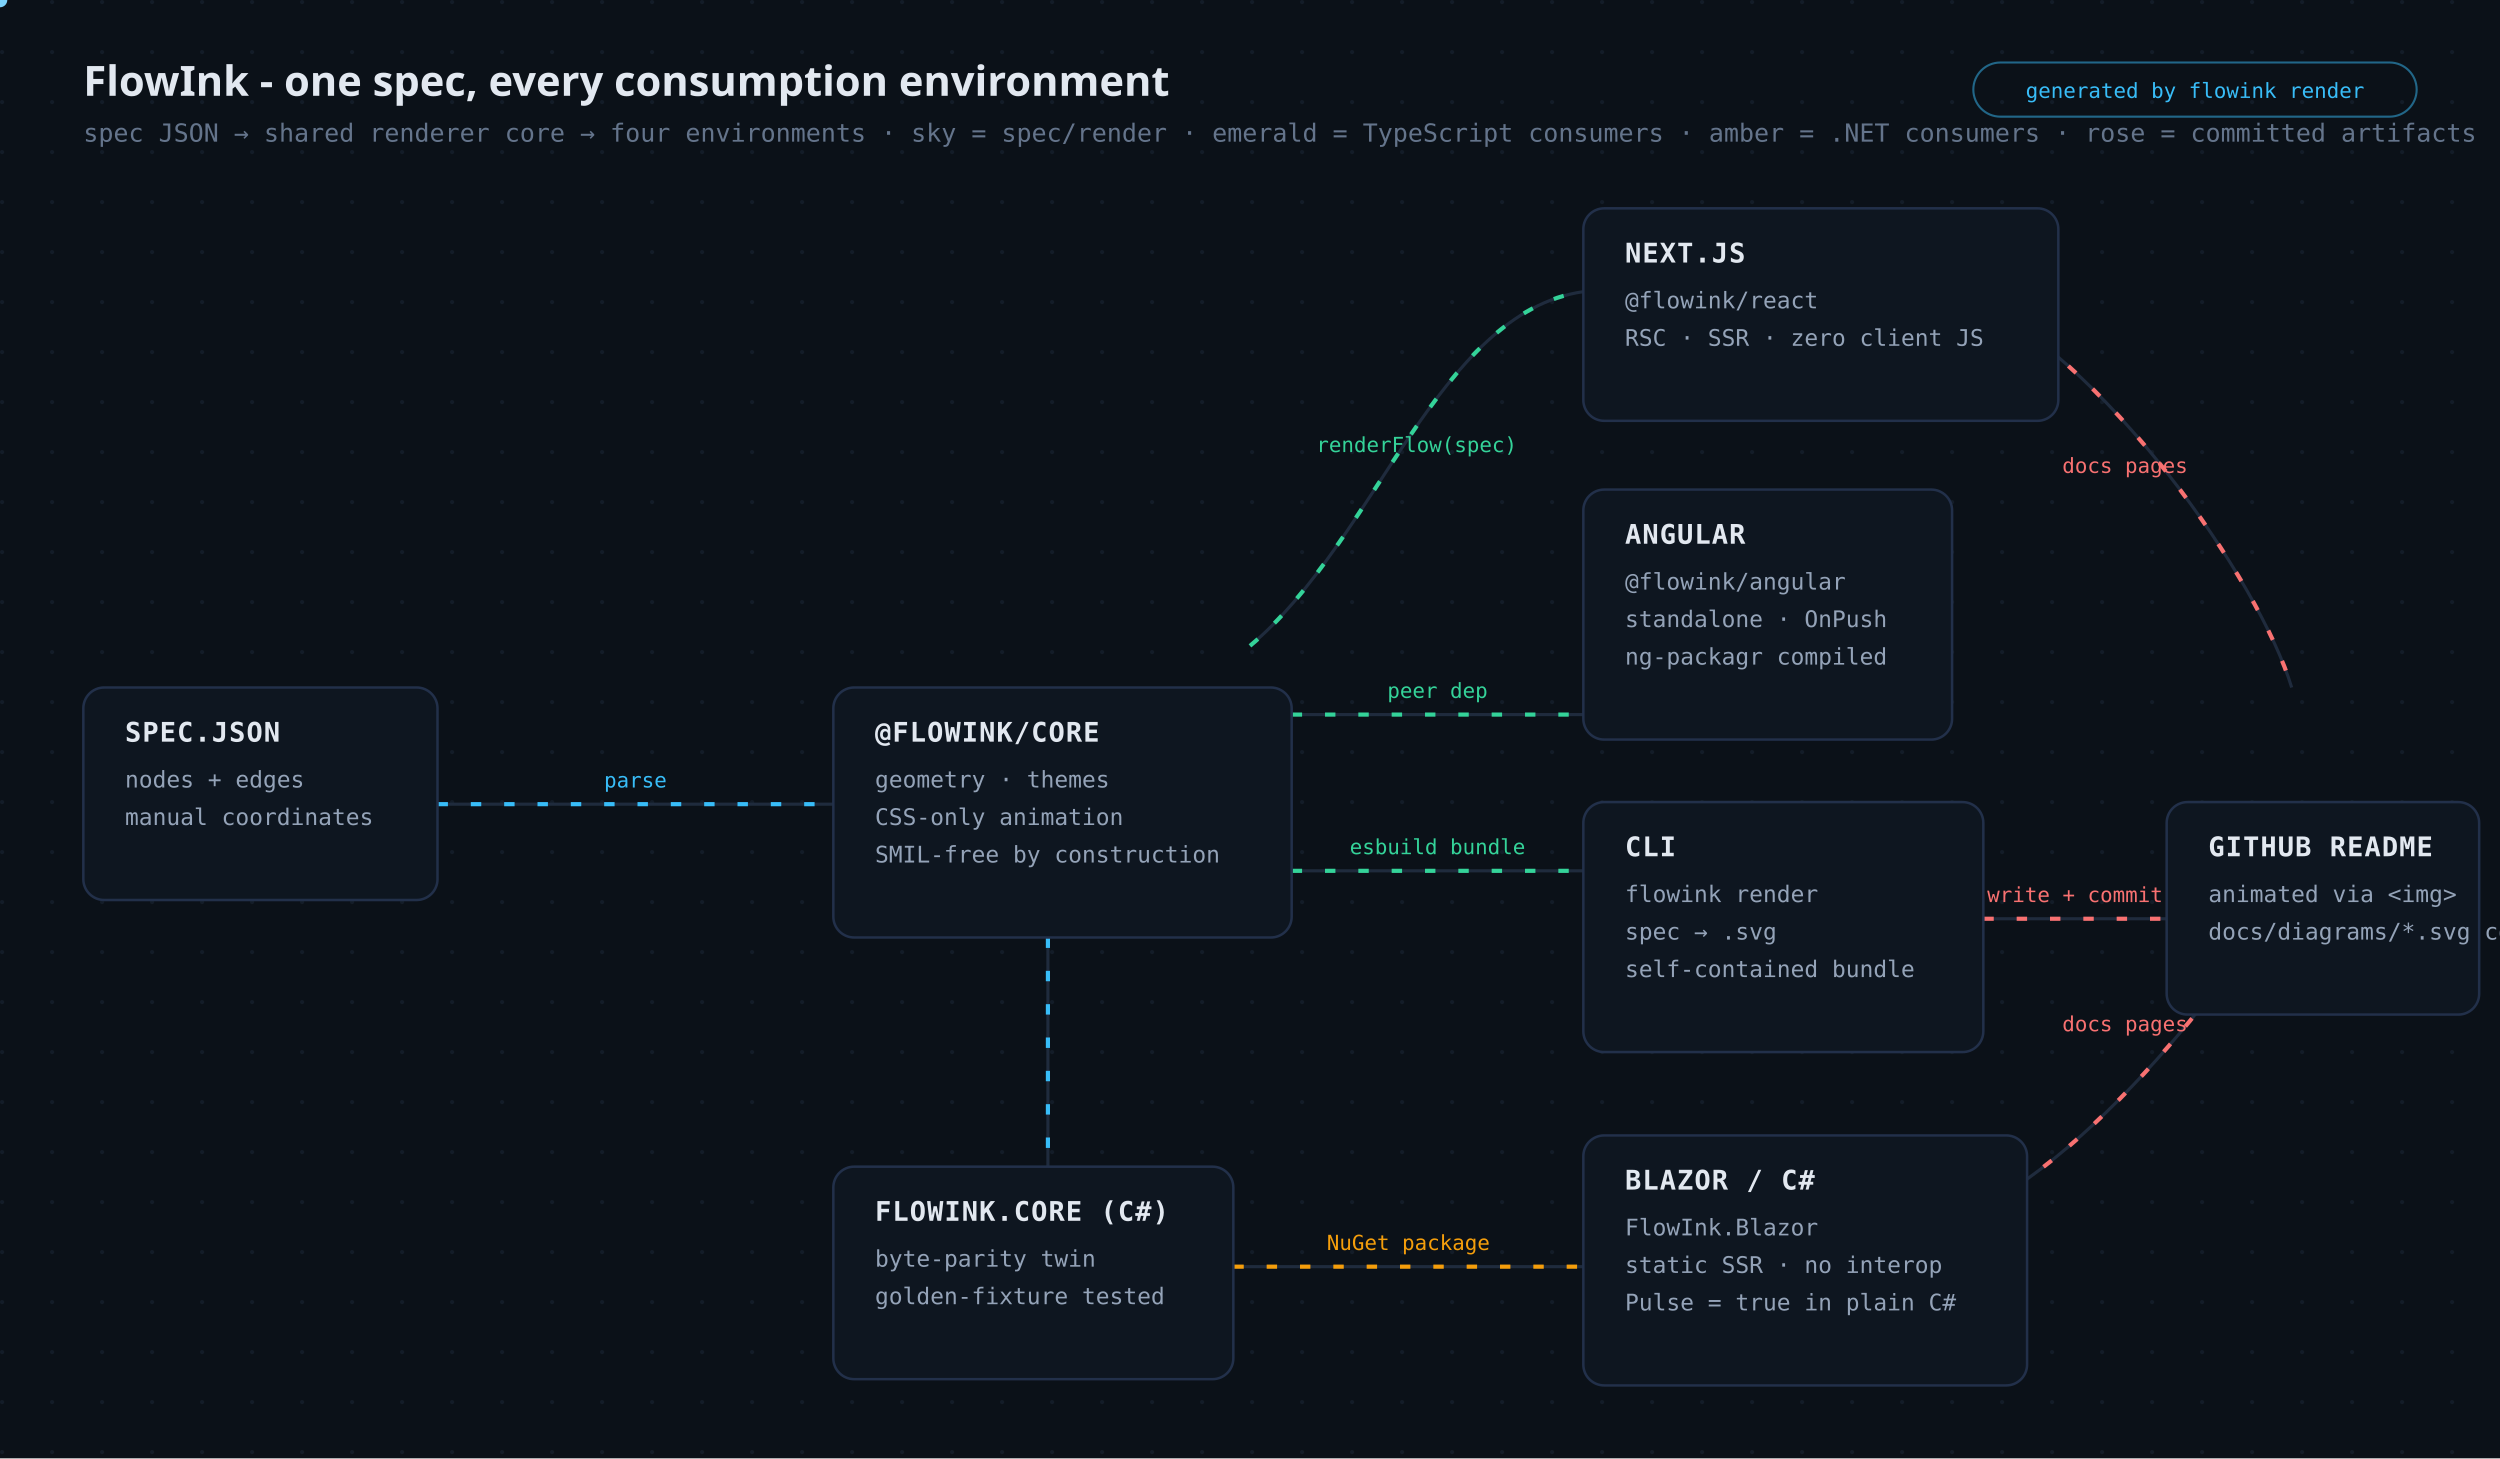
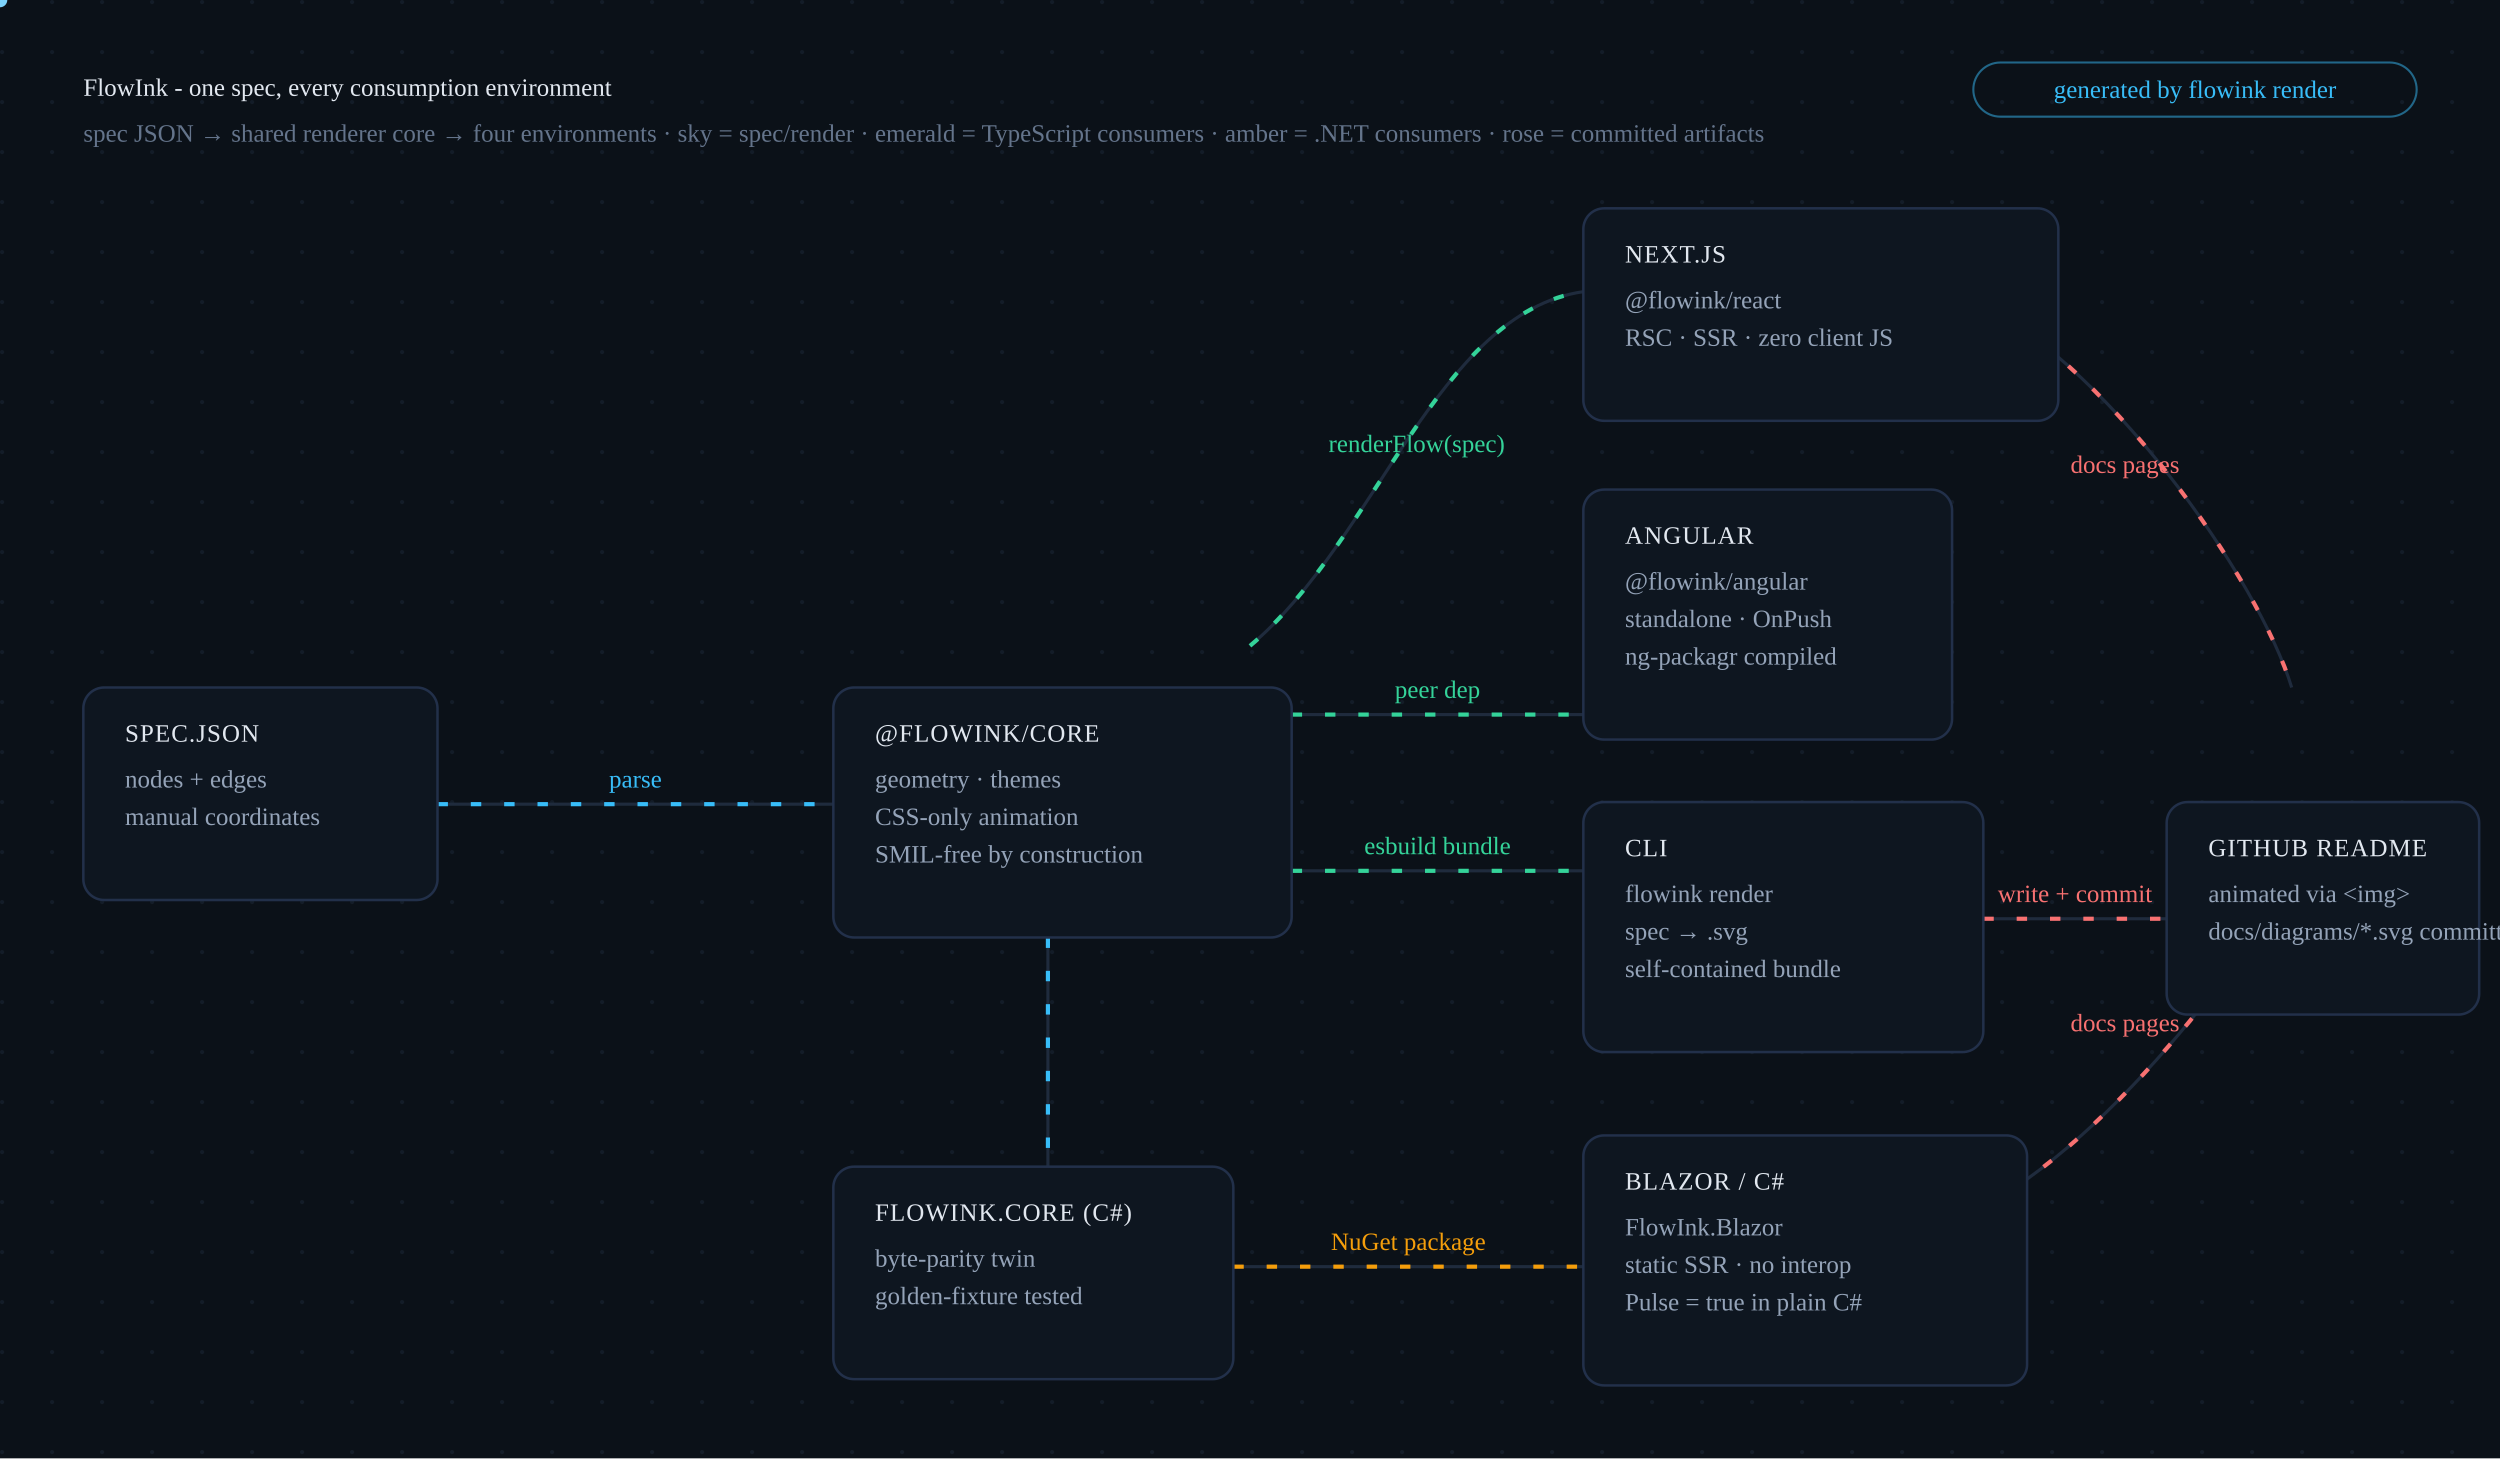
<svg xmlns="http://www.w3.org/2000/svg" width="1200" height="700" viewBox="0 0 1200 700" role="img" aria-label="FlowInk - one spec, every consumption environment - spec JSON → shared renderer core → four environments · sky = spec/render · emerald = TypeScript consumers · amber = .NET consumers · rose = committed artifacts. Animated flows: colored dashes move along request paths; node borders breathe.">
  <defs>
    <pattern id="fi-dark-dots" width="24" height="24" patternUnits="userSpaceOnUse">
      <circle cx="1" cy="1" r="1" fill="#1B2737" />
    </pattern>
  </defs>
  <style>
    .fi-dark-node { fill: #0E1620; stroke: #22304A; stroke-width: 1.2; }
    .fi-dark-edge { stroke: #1F2B3D; stroke-width: 1.5; fill: none; }
    .fi-dark-pulse { animation: fi-dark-pulse 3s ease-in-out infinite; }
    .fi-dark-flow-sky { stroke: #38BDF8; stroke-width: 2; fill: none; stroke-dasharray: 5 11; animation: fi-dark-dash-sky-f 1.5s linear infinite; }
    .fi-dark-flow-sky-b { animation-name: fi-dark-dash-sky-b; }
    .fi-dark-flow-emerald { stroke: #34D399; stroke-width: 2; fill: none; stroke-dasharray: 5 11; animation: fi-dark-dash-emerald-f 1.5s linear infinite; }
    .fi-dark-flow-emerald-b { animation-name: fi-dark-dash-emerald-b; }
    .fi-dark-flow-amber { stroke: #F59E0B; stroke-width: 2; fill: none; stroke-dasharray: 5 11; animation: fi-dark-dash-amber-f 1.5s linear infinite; }
    .fi-dark-flow-amber-b { animation-name: fi-dark-dash-amber-b; }
    .fi-dark-flow-rose { stroke: #F87171; stroke-width: 2; fill: none; stroke-dasharray: 5 11; animation: fi-dark-dash-rose-f 1.5s linear infinite; }
    .fi-dark-flow-rose-b { animation-name: fi-dark-dash-rose-b; }
    .fi-dark-packet { animation: fi-dark-ride 1.5s linear infinite; }
    @keyframes fi-dark-pulse { 0%, 100% { stroke-opacity: 1; } 50% { stroke-opacity: .5; } }
    @keyframes fi-dark-ride { from { offset-distance: 0%; } to { offset-distance: 100%; } }
    @keyframes fi-dark-dash-sky-f { to { stroke-dashoffset: -16; } }
    @keyframes fi-dark-dash-sky-b { to { stroke-dashoffset: 16; } }
    @keyframes fi-dark-dash-emerald-f { to { stroke-dashoffset: -16; } }
    @keyframes fi-dark-dash-emerald-b { to { stroke-dashoffset: 16; } }
    @keyframes fi-dark-dash-amber-f { to { stroke-dashoffset: -16; } }
    @keyframes fi-dark-dash-amber-b { to { stroke-dashoffset: 16; } }
    @keyframes fi-dark-dash-rose-f { to { stroke-dashoffset: -16; } }
    @keyframes fi-dark-dash-rose-b { to { stroke-dashoffset: 16; } }
    @media (prefers-reduced-motion: reduce) { .fi-dark-flow-sky, .fi-dark-flow-emerald, .fi-dark-flow-amber, .fi-dark-flow-rose { animation: none; } .fi-dark-pulse, .fi-dark-packet { animation: none; } }
  </style>
-   <rect width="1200" height="700" fill="#0B1118" />
-   <rect width="1200" height="700" fill="url(#fi-dark-dots)" opacity=".5" />
-   <text x="40" y="46" style="font: 600 20px ui-sans-serif, system-ui, sans-serif" fill="#E2E8F0">FlowInk - one spec, every consumption environment</text>
-   <text x="40" y="68" style="font: 12px ui-monospace, SFMono-Regular, Menlo, monospace" fill="#64748B">spec JSON → shared renderer core → four environments · sky = spec/render · emerald = TypeScript consumers · amber = .NET consumers · rose = committed artifacts</text>
-   <rect x="947.2" y="30" width="212.8" height="26" rx="13" fill="none" stroke="#38BDF8" stroke-opacity=".5" />
-   <text x="1053.6" y="47" text-anchor="middle" style="font: 10px ui-monospace, SFMono-Regular, Menlo, monospace" fill="#38BDF8">generated by flowink render</text>
-   <path class="fi-dark-edge" d="M210,386 H400" />
-   <path class="fi-dark-flow-sky" d="M210,386 H400" />
-   <text x="305" y="378" text-anchor="middle" style="font: 10px ui-monospace, SFMono-Regular, Menlo, monospace" fill="#38BDF8">parse</text>
-   <path class="fi-dark-edge" d="M503,450 V560" />
-   <path class="fi-dark-flow-sky fi-dark-flow-sky-b fi-dark-flow-emerald-b fi-dark-flow-amber-b fi-dark-flow-rose-b" d="M503,450 V560" />
-   <text x="532" y="442" text-anchor="middle" style="font: 10px ui-monospace, SFMono-Regular, Menlo, monospace" fill="#38BDF8">same output</text>
-   <path class="fi-dark-edge" d="M600,310 C660,260 690,150 760,140" />
-   <path class="fi-dark-flow-emerald" d="M600,310 C660,260 690,150 760,140" />
-   <text x="680" y="217" text-anchor="middle" style="font: 10px ui-monospace, SFMono-Regular, Menlo, monospace" fill="#34D399">renderFlow(spec)</text>
-   <path class="fi-dark-edge" d="M620,343 H760" />
-   <path class="fi-dark-flow-emerald" d="M620,343 H760" />
-   <text x="690" y="335" text-anchor="middle" style="font: 10px ui-monospace, SFMono-Regular, Menlo, monospace" fill="#34D399">peer dep</text>
-   <path class="fi-dark-edge" d="M620,418 H760" />
-   <path class="fi-dark-flow-emerald" d="M620,418 H760" />
-   <text x="690" y="410" text-anchor="middle" style="font: 10px ui-monospace, SFMono-Regular, Menlo, monospace" fill="#34D399">esbuild bundle</text>
-   <path class="fi-dark-edge" d="M592,608 H760" />
-   <path class="fi-dark-flow-amber" d="M592,608 H760" />
-   <text x="676" y="600" text-anchor="middle" style="font: 10px ui-monospace, SFMono-Regular, Menlo, monospace" fill="#F59E0B">NuGet package</text>
-   <path class="fi-dark-edge" d="M952,441 H1040" />
-   <path class="fi-dark-flow-rose" d="M952,441 H1040" />
-   <text x="996" y="433" text-anchor="middle" style="font: 10px ui-monospace, SFMono-Regular, Menlo, monospace" fill="#F87171">write + commit</text>
-   <circle class="fi-dark-packet" r="3.5" fill="#7DD3FC" style="offset-path: path('M952,441 H1040')" />
-   <path class="fi-dark-edge" d="M940,140 C1010,170 1085,280 1100,330" />
-   <path class="fi-dark-flow-rose" d="M940,140 C1010,170 1085,280 1100,330" />
-   <text x="1020" y="227" text-anchor="middle" style="font: 10px ui-monospace, SFMono-Regular, Menlo, monospace" fill="#F87171">docs pages</text>
-   <path class="fi-dark-edge" d="M940,585 C1010,555 1085,450 1100,420" />
-   <path class="fi-dark-flow-rose" d="M940,585 C1010,555 1085,450 1100,420" />
-   <text x="1020" y="495" text-anchor="middle" style="font: 10px ui-monospace, SFMono-Regular, Menlo, monospace" fill="#F87171">docs pages</text>
-   <rect class="fi-dark-node" x="40" y="330" width="170" height="102" rx="10" />
-   <text x="60" y="356" style="font: 600 13px ui-monospace, SFMono-Regular, Menlo, monospace; letter-spacing: .5px" fill="#E2E8F0">SPEC.JSON</text>
-   <text x="60" y="378" style="font: 11px ui-monospace, SFMono-Regular, Menlo, monospace" fill="#94A3B8">nodes + edges</text>
-   <text x="60" y="396" style="font: 11px ui-monospace, SFMono-Regular, Menlo, monospace" fill="#94A3B8">manual coordinates</text>
-   <rect class="fi-dark-node fi-dark-pulse" x="400" y="330" width="220" height="120" rx="10" />
-   <text x="420" y="356" style="font: 600 13px ui-monospace, SFMono-Regular, Menlo, monospace; letter-spacing: .5px" fill="#E2E8F0">@FLOWINK/CORE</text>
-   <text x="420" y="378" style="font: 11px ui-monospace, SFMono-Regular, Menlo, monospace" fill="#94A3B8">geometry · themes</text>
-   <text x="420" y="396" style="font: 11px ui-monospace, SFMono-Regular, Menlo, monospace" fill="#94A3B8">CSS-only animation</text>
-   <text x="420" y="414" style="font: 11px ui-monospace, SFMono-Regular, Menlo, monospace" fill="#94A3B8">SMIL-free by construction</text>
-   <rect class="fi-dark-node" x="400" y="560" width="192" height="102" rx="10" />
-   <text x="420" y="586" style="font: 600 13px ui-monospace, SFMono-Regular, Menlo, monospace; letter-spacing: .5px" fill="#E2E8F0">FLOWINK.CORE (C#)</text>
-   <text x="420" y="608" style="font: 11px ui-monospace, SFMono-Regular, Menlo, monospace" fill="#94A3B8">byte-parity twin</text>
-   <text x="420" y="626" style="font: 11px ui-monospace, SFMono-Regular, Menlo, monospace" fill="#94A3B8">golden-fixture tested</text>
-   <rect class="fi-dark-node" x="760" y="100" width="228" height="102" rx="10" />
-   <text x="780" y="126" style="font: 600 13px ui-monospace, SFMono-Regular, Menlo, monospace; letter-spacing: .5px" fill="#E2E8F0">NEXT.JS</text>
-   <text x="780" y="148" style="font: 11px ui-monospace, SFMono-Regular, Menlo, monospace" fill="#94A3B8">@flowink/react</text>
-   <text x="780" y="166" style="font: 11px ui-monospace, SFMono-Regular, Menlo, monospace" fill="#94A3B8">RSC · SSR · zero client JS</text>
-   <rect class="fi-dark-node" x="760" y="235" width="177" height="120" rx="10" />
-   <text x="780" y="261" style="font: 600 13px ui-monospace, SFMono-Regular, Menlo, monospace; letter-spacing: .5px" fill="#E2E8F0">ANGULAR</text>
-   <text x="780" y="283" style="font: 11px ui-monospace, SFMono-Regular, Menlo, monospace" fill="#94A3B8">@flowink/angular</text>
-   <text x="780" y="301" style="font: 11px ui-monospace, SFMono-Regular, Menlo, monospace" fill="#94A3B8">standalone · OnPush</text>
-   <text x="780" y="319" style="font: 11px ui-monospace, SFMono-Regular, Menlo, monospace" fill="#94A3B8">ng-packagr compiled</text>
-   <rect class="fi-dark-node" x="760" y="385" width="192" height="120" rx="10" />
-   <text x="780" y="411" style="font: 600 13px ui-monospace, SFMono-Regular, Menlo, monospace; letter-spacing: .5px" fill="#E2E8F0">CLI</text>
-   <text x="780" y="433" style="font: 11px ui-monospace, SFMono-Regular, Menlo, monospace" fill="#94A3B8">flowink render</text>
-   <text x="780" y="451" style="font: 11px ui-monospace, SFMono-Regular, Menlo, monospace" fill="#94A3B8">spec → .svg</text>
-   <text x="780" y="469" style="font: 11px ui-monospace, SFMono-Regular, Menlo, monospace" fill="#94A3B8">self-contained bundle</text>
-   <rect class="fi-dark-node" x="760" y="545" width="213" height="120" rx="10" />
-   <text x="780" y="571" style="font: 600 13px ui-monospace, SFMono-Regular, Menlo, monospace; letter-spacing: .5px" fill="#E2E8F0">BLAZOR / C#</text>
-   <text x="780" y="593" style="font: 11px ui-monospace, SFMono-Regular, Menlo, monospace" fill="#94A3B8">FlowInk.Blazor</text>
-   <text x="780" y="611" style="font: 11px ui-monospace, SFMono-Regular, Menlo, monospace" fill="#94A3B8">static SSR · no interop</text>
-   <text x="780" y="629" style="font: 11px ui-monospace, SFMono-Regular, Menlo, monospace" fill="#94A3B8">Pulse = true in plain C#</text>
-   <rect class="fi-dark-node fi-dark-pulse" x="1040" y="385" width="150" height="102" rx="10" />
-   <text x="1060" y="411" style="font: 600 13px ui-monospace, SFMono-Regular, Menlo, monospace; letter-spacing: .5px" fill="#E2E8F0">GITHUB README</text>
-   <text x="1060" y="433" style="font: 11px ui-monospace, SFMono-Regular, Menlo, monospace" fill="#94A3B8">animated via &lt;img&gt;</text>
-   <text x="1060" y="451" style="font: 11px ui-monospace, SFMono-Regular, Menlo, monospace" fill="#94A3B8">docs/diagrams/*.svg committed</text>
+   <rect width="1200" height="700" fill="#0B1118" style="fill:#0B1118 !important" />
+   <rect width="1200" height="700" fill="url(#fi-dark-dots)" opacity=".5" style="fill:url(#fi-dark-dots) !important" />
+   <text x="40" y="46" style="font: 600 20px ui-sans-serif, system-ui, sans-serif !important; fill: #E2E8F0 !important" fill="#E2E8F0">FlowInk - one spec, every consumption environment</text>
+   <text x="40" y="68" style="font: 12px ui-monospace, SFMono-Regular, Menlo, monospace !important; fill: #64748B !important" fill="#64748B">spec JSON → shared renderer core → four environments · sky = spec/render · emerald = TypeScript consumers · amber = .NET consumers · rose = committed artifacts</text>
+   <rect x="947.2" y="30" width="212.8" height="26" rx="13" fill="none" stroke="#38BDF8" stroke-opacity=".5" style="fill: none !important; stroke: #38BDF8 !important; stroke-opacity: .5 !important" />
+   <text x="1053.6" y="47" text-anchor="middle" style="font: 10px ui-monospace, SFMono-Regular, Menlo, monospace !important; fill: #38BDF8 !important" fill="#38BDF8">generated by flowink render</text>
+   <path class="fi-dark-edge" d="M210,386 H400" style="stroke: #1F2B3D !important; fill: none !important; stroke-width: 1.5 !important" />
+   <path class="fi-dark-flow-sky" d="M210,386 H400" style="stroke: #38BDF8 !important; fill: none !important; stroke-width: 2 !important; stroke-dasharray: 5 11 !important" />
+   <text x="305" y="378" text-anchor="middle" style="font: 10px ui-monospace, SFMono-Regular, Menlo, monospace !important; fill: #38BDF8 !important" fill="#38BDF8">parse</text>
+   <path class="fi-dark-edge" d="M503,450 V560" style="stroke: #1F2B3D !important; fill: none !important; stroke-width: 1.5 !important" />
+   <path class="fi-dark-flow-sky fi-dark-flow-sky-b fi-dark-flow-emerald-b fi-dark-flow-amber-b fi-dark-flow-rose-b" d="M503,450 V560" style="stroke: #38BDF8 !important; fill: none !important; stroke-width: 2 !important; stroke-dasharray: 5 11 !important" />
+   <text x="532" y="442" text-anchor="middle" style="font: 10px ui-monospace, SFMono-Regular, Menlo, monospace !important; fill: #38BDF8 !important" fill="#38BDF8">same output</text>
+   <path class="fi-dark-edge" d="M600,310 C660,260 690,150 760,140" style="stroke: #1F2B3D !important; fill: none !important; stroke-width: 1.5 !important" />
+   <path class="fi-dark-flow-emerald" d="M600,310 C660,260 690,150 760,140" style="stroke: #34D399 !important; fill: none !important; stroke-width: 2 !important; stroke-dasharray: 5 11 !important" />
+   <text x="680" y="217" text-anchor="middle" style="font: 10px ui-monospace, SFMono-Regular, Menlo, monospace !important; fill: #34D399 !important" fill="#34D399">renderFlow(spec)</text>
+   <path class="fi-dark-edge" d="M620,343 H760" style="stroke: #1F2B3D !important; fill: none !important; stroke-width: 1.5 !important" />
+   <path class="fi-dark-flow-emerald" d="M620,343 H760" style="stroke: #34D399 !important; fill: none !important; stroke-width: 2 !important; stroke-dasharray: 5 11 !important" />
+   <text x="690" y="335" text-anchor="middle" style="font: 10px ui-monospace, SFMono-Regular, Menlo, monospace !important; fill: #34D399 !important" fill="#34D399">peer dep</text>
+   <path class="fi-dark-edge" d="M620,418 H760" style="stroke: #1F2B3D !important; fill: none !important; stroke-width: 1.5 !important" />
+   <path class="fi-dark-flow-emerald" d="M620,418 H760" style="stroke: #34D399 !important; fill: none !important; stroke-width: 2 !important; stroke-dasharray: 5 11 !important" />
+   <text x="690" y="410" text-anchor="middle" style="font: 10px ui-monospace, SFMono-Regular, Menlo, monospace !important; fill: #34D399 !important" fill="#34D399">esbuild bundle</text>
+   <path class="fi-dark-edge" d="M592,608 H760" style="stroke: #1F2B3D !important; fill: none !important; stroke-width: 1.5 !important" />
+   <path class="fi-dark-flow-amber" d="M592,608 H760" style="stroke: #F59E0B !important; fill: none !important; stroke-width: 2 !important; stroke-dasharray: 5 11 !important" />
+   <text x="676" y="600" text-anchor="middle" style="font: 10px ui-monospace, SFMono-Regular, Menlo, monospace !important; fill: #F59E0B !important" fill="#F59E0B">NuGet package</text>
+   <path class="fi-dark-edge" d="M952,441 H1040" style="stroke: #1F2B3D !important; fill: none !important; stroke-width: 1.5 !important" />
+   <path class="fi-dark-flow-rose" d="M952,441 H1040" style="stroke: #F87171 !important; fill: none !important; stroke-width: 2 !important; stroke-dasharray: 5 11 !important" />
+   <text x="996" y="433" text-anchor="middle" style="font: 10px ui-monospace, SFMono-Regular, Menlo, monospace !important; fill: #F87171 !important" fill="#F87171">write + commit</text>
+   <circle class="fi-dark-packet" r="3.5" fill="#7DD3FC" style="offset-path: path('M952,441 H1040'); fill: #7DD3FC !important" />
+   <path class="fi-dark-edge" d="M940,140 C1010,170 1085,280 1100,330" style="stroke: #1F2B3D !important; fill: none !important; stroke-width: 1.5 !important" />
+   <path class="fi-dark-flow-rose" d="M940,140 C1010,170 1085,280 1100,330" style="stroke: #F87171 !important; fill: none !important; stroke-width: 2 !important; stroke-dasharray: 5 11 !important" />
+   <text x="1020" y="227" text-anchor="middle" style="font: 10px ui-monospace, SFMono-Regular, Menlo, monospace !important; fill: #F87171 !important" fill="#F87171">docs pages</text>
+   <path class="fi-dark-edge" d="M940,585 C1010,555 1085,450 1100,420" style="stroke: #1F2B3D !important; fill: none !important; stroke-width: 1.5 !important" />
+   <path class="fi-dark-flow-rose" d="M940,585 C1010,555 1085,450 1100,420" style="stroke: #F87171 !important; fill: none !important; stroke-width: 2 !important; stroke-dasharray: 5 11 !important" />
+   <text x="1020" y="495" text-anchor="middle" style="font: 10px ui-monospace, SFMono-Regular, Menlo, monospace !important; fill: #F87171 !important" fill="#F87171">docs pages</text>
+   <rect class="fi-dark-node" x="40" y="330" width="170" height="102" rx="10" fill="#0E1620" stroke="#22304A" style="fill: #0E1620 !important; stroke: #22304A !important; stroke-width: 1.2 !important" />
+   <text x="60" y="356" style="font: 600 13px ui-monospace, SFMono-Regular, Menlo, monospace !important; letter-spacing: .5px !important; fill: #E2E8F0 !important" fill="#E2E8F0">SPEC.JSON</text>
+   <text x="60" y="378" style="font: 11px ui-monospace, SFMono-Regular, Menlo, monospace !important; fill: #94A3B8 !important" fill="#94A3B8">nodes + edges</text>
+   <text x="60" y="396" style="font: 11px ui-monospace, SFMono-Regular, Menlo, monospace !important; fill: #94A3B8 !important" fill="#94A3B8">manual coordinates</text>
+   <rect class="fi-dark-node fi-dark-pulse" x="400" y="330" width="220" height="120" rx="10" fill="#0E1620" stroke="#22304A" style="fill: #0E1620 !important; stroke: #22304A !important; stroke-width: 1.2 !important" />
+   <text x="420" y="356" style="font: 600 13px ui-monospace, SFMono-Regular, Menlo, monospace !important; letter-spacing: .5px !important; fill: #E2E8F0 !important" fill="#E2E8F0">@FLOWINK/CORE</text>
+   <text x="420" y="378" style="font: 11px ui-monospace, SFMono-Regular, Menlo, monospace !important; fill: #94A3B8 !important" fill="#94A3B8">geometry · themes</text>
+   <text x="420" y="396" style="font: 11px ui-monospace, SFMono-Regular, Menlo, monospace !important; fill: #94A3B8 !important" fill="#94A3B8">CSS-only animation</text>
+   <text x="420" y="414" style="font: 11px ui-monospace, SFMono-Regular, Menlo, monospace !important; fill: #94A3B8 !important" fill="#94A3B8">SMIL-free by construction</text>
+   <rect class="fi-dark-node" x="400" y="560" width="192" height="102" rx="10" fill="#0E1620" stroke="#22304A" style="fill: #0E1620 !important; stroke: #22304A !important; stroke-width: 1.2 !important" />
+   <text x="420" y="586" style="font: 600 13px ui-monospace, SFMono-Regular, Menlo, monospace !important; letter-spacing: .5px !important; fill: #E2E8F0 !important" fill="#E2E8F0">FLOWINK.CORE (C#)</text>
+   <text x="420" y="608" style="font: 11px ui-monospace, SFMono-Regular, Menlo, monospace !important; fill: #94A3B8 !important" fill="#94A3B8">byte-parity twin</text>
+   <text x="420" y="626" style="font: 11px ui-monospace, SFMono-Regular, Menlo, monospace !important; fill: #94A3B8 !important" fill="#94A3B8">golden-fixture tested</text>
+   <rect class="fi-dark-node" x="760" y="100" width="228" height="102" rx="10" fill="#0E1620" stroke="#22304A" style="fill: #0E1620 !important; stroke: #22304A !important; stroke-width: 1.2 !important" />
+   <text x="780" y="126" style="font: 600 13px ui-monospace, SFMono-Regular, Menlo, monospace !important; letter-spacing: .5px !important; fill: #E2E8F0 !important" fill="#E2E8F0">NEXT.JS</text>
+   <text x="780" y="148" style="font: 11px ui-monospace, SFMono-Regular, Menlo, monospace !important; fill: #94A3B8 !important" fill="#94A3B8">@flowink/react</text>
+   <text x="780" y="166" style="font: 11px ui-monospace, SFMono-Regular, Menlo, monospace !important; fill: #94A3B8 !important" fill="#94A3B8">RSC · SSR · zero client JS</text>
+   <rect class="fi-dark-node" x="760" y="235" width="177" height="120" rx="10" fill="#0E1620" stroke="#22304A" style="fill: #0E1620 !important; stroke: #22304A !important; stroke-width: 1.2 !important" />
+   <text x="780" y="261" style="font: 600 13px ui-monospace, SFMono-Regular, Menlo, monospace !important; letter-spacing: .5px !important; fill: #E2E8F0 !important" fill="#E2E8F0">ANGULAR</text>
+   <text x="780" y="283" style="font: 11px ui-monospace, SFMono-Regular, Menlo, monospace !important; fill: #94A3B8 !important" fill="#94A3B8">@flowink/angular</text>
+   <text x="780" y="301" style="font: 11px ui-monospace, SFMono-Regular, Menlo, monospace !important; fill: #94A3B8 !important" fill="#94A3B8">standalone · OnPush</text>
+   <text x="780" y="319" style="font: 11px ui-monospace, SFMono-Regular, Menlo, monospace !important; fill: #94A3B8 !important" fill="#94A3B8">ng-packagr compiled</text>
+   <rect class="fi-dark-node" x="760" y="385" width="192" height="120" rx="10" fill="#0E1620" stroke="#22304A" style="fill: #0E1620 !important; stroke: #22304A !important; stroke-width: 1.2 !important" />
+   <text x="780" y="411" style="font: 600 13px ui-monospace, SFMono-Regular, Menlo, monospace !important; letter-spacing: .5px !important; fill: #E2E8F0 !important" fill="#E2E8F0">CLI</text>
+   <text x="780" y="433" style="font: 11px ui-monospace, SFMono-Regular, Menlo, monospace !important; fill: #94A3B8 !important" fill="#94A3B8">flowink render</text>
+   <text x="780" y="451" style="font: 11px ui-monospace, SFMono-Regular, Menlo, monospace !important; fill: #94A3B8 !important" fill="#94A3B8">spec → .svg</text>
+   <text x="780" y="469" style="font: 11px ui-monospace, SFMono-Regular, Menlo, monospace !important; fill: #94A3B8 !important" fill="#94A3B8">self-contained bundle</text>
+   <rect class="fi-dark-node" x="760" y="545" width="213" height="120" rx="10" fill="#0E1620" stroke="#22304A" style="fill: #0E1620 !important; stroke: #22304A !important; stroke-width: 1.2 !important" />
+   <text x="780" y="571" style="font: 600 13px ui-monospace, SFMono-Regular, Menlo, monospace !important; letter-spacing: .5px !important; fill: #E2E8F0 !important" fill="#E2E8F0">BLAZOR / C#</text>
+   <text x="780" y="593" style="font: 11px ui-monospace, SFMono-Regular, Menlo, monospace !important; fill: #94A3B8 !important" fill="#94A3B8">FlowInk.Blazor</text>
+   <text x="780" y="611" style="font: 11px ui-monospace, SFMono-Regular, Menlo, monospace !important; fill: #94A3B8 !important" fill="#94A3B8">static SSR · no interop</text>
+   <text x="780" y="629" style="font: 11px ui-monospace, SFMono-Regular, Menlo, monospace !important; fill: #94A3B8 !important" fill="#94A3B8">Pulse = true in plain C#</text>
+   <rect class="fi-dark-node fi-dark-pulse" x="1040" y="385" width="150" height="102" rx="10" fill="#0E1620" stroke="#22304A" style="fill: #0E1620 !important; stroke: #22304A !important; stroke-width: 1.2 !important" />
+   <text x="1060" y="411" style="font: 600 13px ui-monospace, SFMono-Regular, Menlo, monospace !important; letter-spacing: .5px !important; fill: #E2E8F0 !important" fill="#E2E8F0">GITHUB README</text>
+   <text x="1060" y="433" style="font: 11px ui-monospace, SFMono-Regular, Menlo, monospace !important; fill: #94A3B8 !important" fill="#94A3B8">animated via &lt;img&gt;</text>
+   <text x="1060" y="451" style="font: 11px ui-monospace, SFMono-Regular, Menlo, monospace !important; fill: #94A3B8 !important" fill="#94A3B8">docs/diagrams/*.svg committed</text>
</svg>
